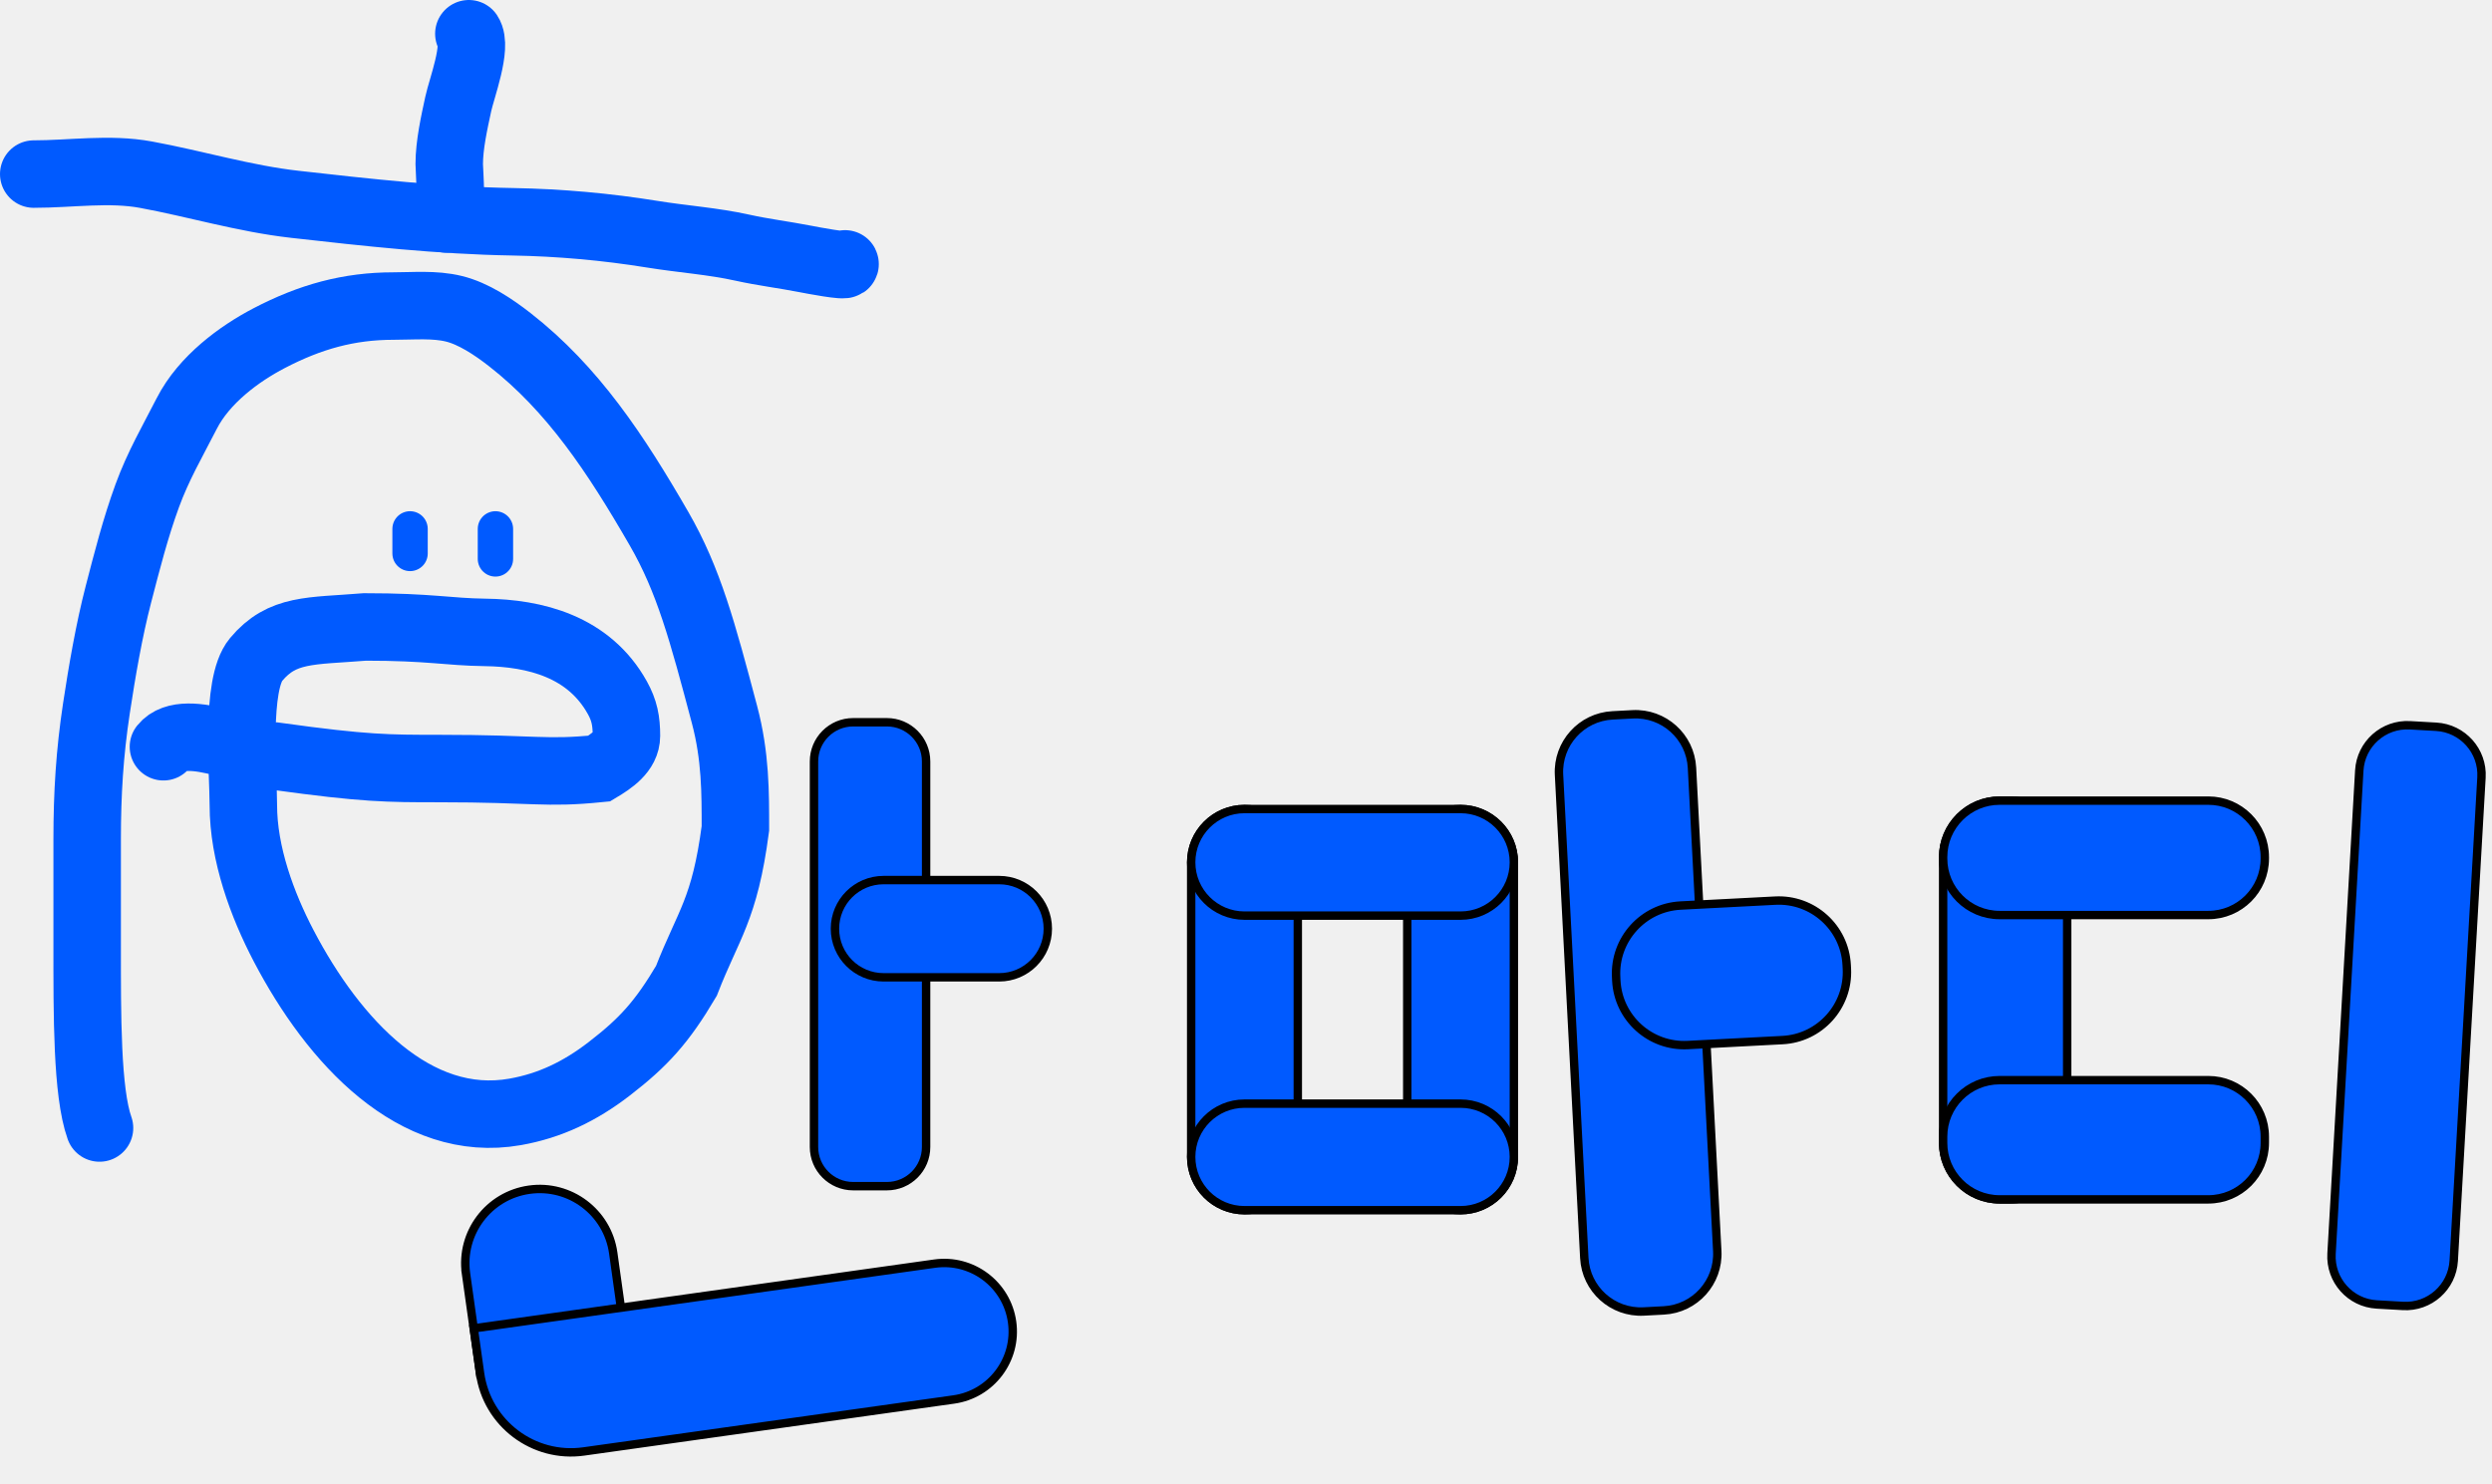
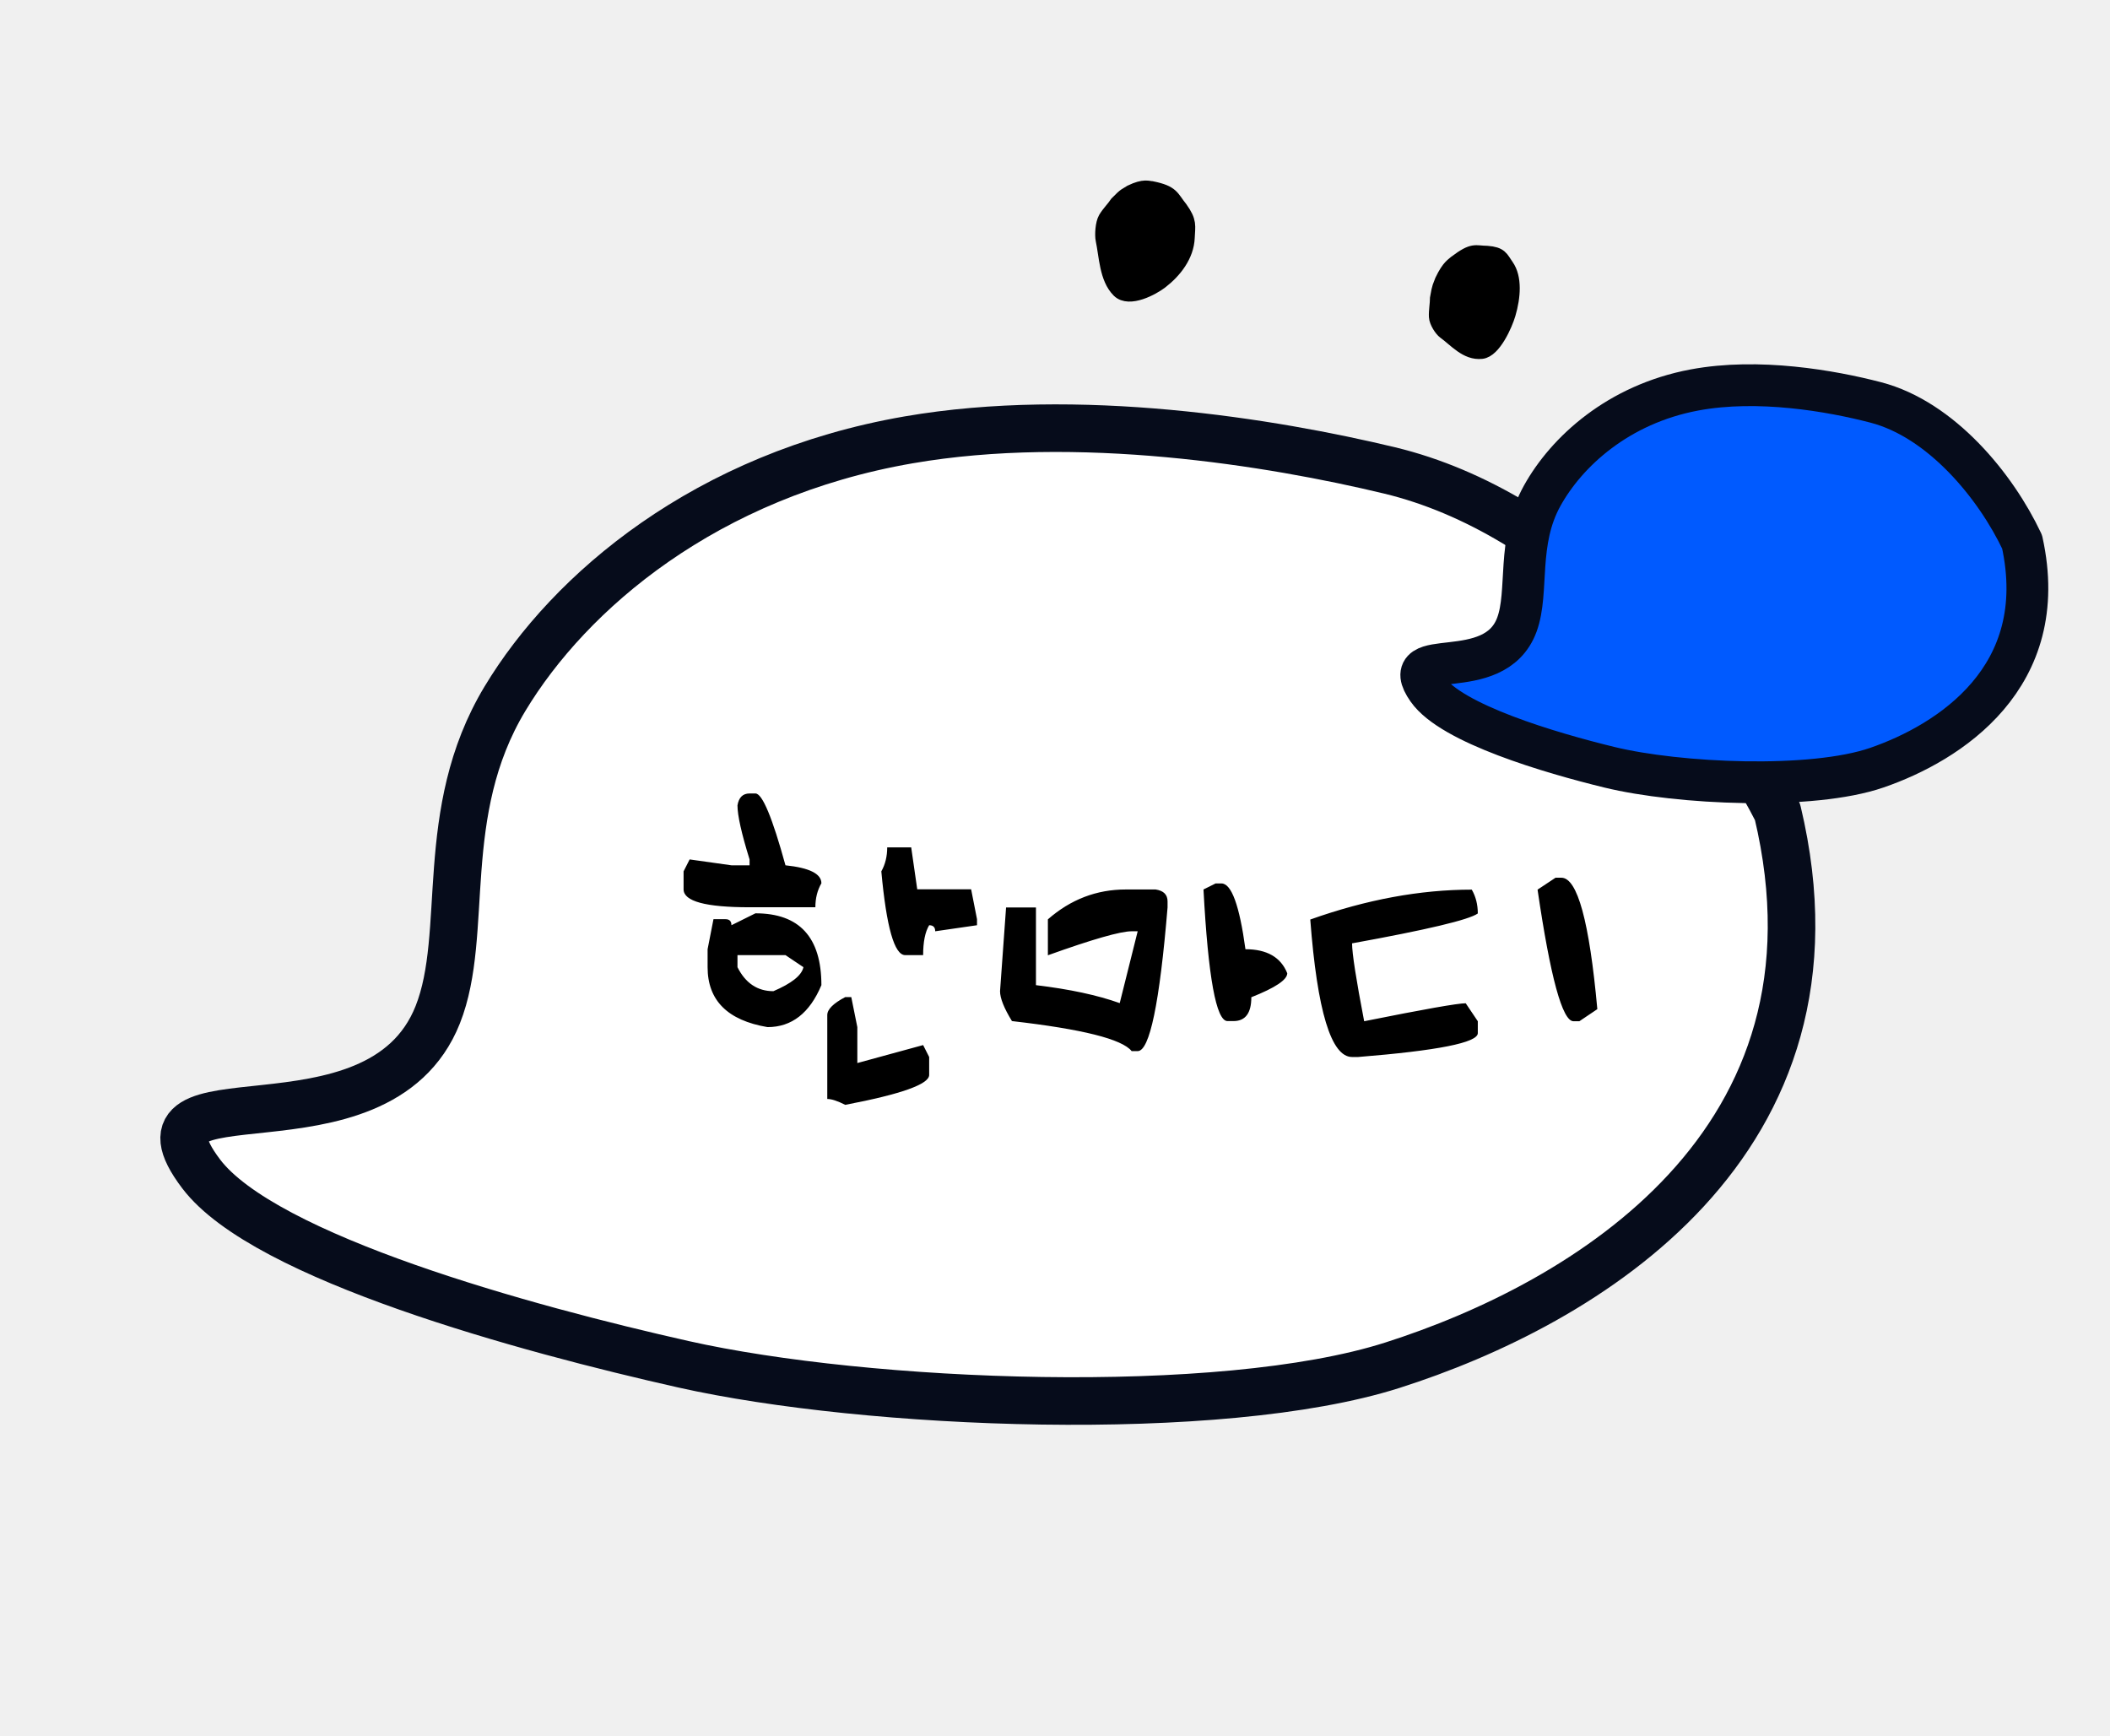
- <svg xmlns="http://www.w3.org/2000/svg" width="89" height="53" viewBox="0 0 89 53" fill="none">
-   <g id="Group 94 1" clip-path="url(#clip0_693_9692)">
-     <path id="Vector" d="M3.554 40.292C3.097 39.012 3.113 36.207 3.113 33.785C3.113 31.927 3.113 31.213 3.113 29.966C3.113 28.349 3.202 26.894 3.443 25.306C3.644 23.979 3.896 22.51 4.231 21.221C4.542 20.021 4.836 18.867 5.258 17.71C5.647 16.643 6.166 15.755 6.669 14.771C7.291 13.553 8.551 12.633 9.609 12.081C11.079 11.314 12.457 10.932 14.057 10.932C14.764 10.932 15.516 10.858 16.214 11.03C16.907 11.2 17.62 11.674 18.204 12.13C20.461 13.891 21.991 16.206 23.541 18.892C24.594 20.719 25.087 22.552 25.875 25.525C26.272 27.022 26.264 28.318 26.264 29.592C25.881 32.503 25.301 33.01 24.513 35.039C23.645 36.505 22.988 37.23 21.759 38.177C20.708 38.988 19.635 39.499 18.396 39.717C14.822 40.346 11.918 37.204 10.131 33.785C9.369 32.329 8.691 30.502 8.691 28.758C8.691 27.596 8.405 24.448 9.144 23.561C10.08 22.439 11.09 22.552 13.035 22.394C15.37 22.394 15.995 22.572 17.315 22.589C19.109 22.611 21.032 23.093 22.049 24.923C22.299 25.373 22.373 25.746 22.373 26.285C22.373 26.841 21.829 27.195 21.4 27.452C19.455 27.647 19.167 27.452 15.665 27.452C13.86 27.452 13.035 27.452 9.922 27.022C9.339 27.137 6.615 25.701 5.837 26.674" stroke="#005AFF" stroke-width="2.41" stroke-linecap="round" />
-     <path id="Vector_2" d="M14.645 18.892V19.769" stroke="#005AFF" stroke-width="1.263" stroke-linecap="round" />
-     <path id="Vector_3" d="M17.694 18.892C17.694 19.465 17.694 19.401 17.694 19.964" stroke="#005AFF" stroke-width="1.263" stroke-linecap="round" />
-     <path id="Vector_4" d="M30.47 25.799H31.675C32.448 25.799 33.075 26.426 33.075 27.199V40.971C33.075 41.743 32.448 42.37 31.675 42.37H30.47C29.697 42.37 29.071 41.743 29.071 40.971V27.199C29.071 26.426 29.697 25.799 30.47 25.799Z" fill="#005AFF" stroke="black" stroke-width="0.3" />
-     <path id="Vector_5" d="M37.422 33.173C37.422 34.132 36.645 34.91 35.685 34.91H31.558C30.598 34.91 29.82 34.132 29.82 33.173C29.82 32.213 30.598 31.436 31.558 31.436H35.685C36.645 31.436 37.422 32.213 37.422 33.173Z" fill="#005AFF" stroke="black" stroke-width="0.3" />
-     <path id="Vector_6" d="M16.643 45.494L16.791 45.473L16.643 45.494L17.123 48.913L17.144 49.062L17.293 49.041L22.254 48.344L22.402 48.323L22.381 48.175L21.901 44.755C21.697 43.303 20.354 42.291 18.902 42.496C17.45 42.7 16.439 44.042 16.643 45.494Z" fill="#005AFF" stroke="black" stroke-width="0.3" />
-     <path id="Vector_7" d="M86.074 25.907L86.074 25.907L87.007 25.96C87.007 25.96 87.007 25.96 87.007 25.96C87.954 26.015 88.679 26.827 88.624 27.774L88.624 27.774L87.634 45.031C87.579 45.979 86.767 46.703 85.819 46.648L84.884 46.595C83.938 46.541 83.215 45.73 83.269 44.783L84.26 27.524C84.26 27.524 84.26 27.524 84.26 27.524C84.314 26.576 85.126 25.852 86.074 25.907Z" fill="#005AFF" stroke="black" stroke-width="0.3" />
-     <path id="Vector_8" d="M58.307 25.515L57.59 25.553C56.476 25.611 55.621 26.561 55.679 27.674L56.582 44.935C56.64 46.049 57.59 46.904 58.704 46.846L59.42 46.808C60.534 46.75 61.389 45.8 61.331 44.687L60.428 27.426C60.37 26.312 59.42 25.457 58.307 25.515Z" fill="#005AFF" stroke="black" stroke-width="0.3" />
-     <path id="Vector_9" d="M65.96 34.599L65.953 34.469C65.883 33.129 64.74 32.099 63.4 32.17L60.018 32.346C58.678 32.417 57.649 33.56 57.719 34.9L57.725 35.03C57.796 36.37 58.939 37.399 60.279 37.329L63.661 37.152C65.001 37.082 66.03 35.939 65.96 34.599Z" fill="#005AFF" stroke="black" stroke-width="0.3" />
-     <path id="Vector_10" d="M52.163 28.898C51.111 28.898 50.259 29.751 50.259 30.802V41.325C50.259 42.377 51.111 43.229 52.163 43.229C53.214 43.229 54.067 42.377 54.067 41.325V30.802C54.067 29.751 53.214 28.898 52.163 28.898Z" fill="#005AFF" stroke="black" stroke-width="0.3" />
-     <path id="Vector_11" d="M44.446 28.898C43.395 28.898 42.542 29.751 42.542 30.802V41.325C42.542 42.377 43.395 43.229 44.446 43.229C45.498 43.229 46.35 42.377 46.35 41.325V30.802C46.35 29.751 45.498 28.898 44.446 28.898Z" fill="#005AFF" stroke="black" stroke-width="0.3" />
-     <path id="Vector_12" d="M54.067 30.802C54.067 29.751 53.215 28.898 52.163 28.898H44.446C43.395 28.898 42.542 29.751 42.542 30.802C42.542 31.854 43.395 32.706 44.446 32.706H52.163C53.215 32.706 54.067 31.854 54.067 30.802Z" fill="#005AFF" stroke="black" stroke-width="0.3" />
-     <path id="Vector_13" d="M52.163 43.229C53.215 43.229 54.067 42.377 54.067 41.325C54.067 40.274 53.215 39.422 52.163 39.422H44.446C43.395 39.422 42.542 40.274 42.542 41.325C42.542 42.377 43.395 43.229 44.446 43.229H52.163Z" fill="#005AFF" stroke="black" stroke-width="0.3" />
-     <path id="Vector_14" d="M71.415 28.598C70.301 28.598 69.397 29.502 69.397 30.617V40.824C69.397 41.938 70.301 42.842 71.415 42.842H71.81C72.925 42.842 73.828 41.938 73.828 40.824V30.617C73.828 29.502 72.925 28.598 71.81 28.598H71.415Z" fill="#005AFF" stroke="black" stroke-width="0.3" />
-     <path id="Vector_15" d="M80.886 30.617C80.886 29.502 79.983 28.598 78.868 28.598H71.415C70.301 28.598 69.397 29.502 69.397 30.617V30.667C69.397 31.782 70.301 32.685 71.415 32.685H78.868C79.983 32.685 80.886 31.782 80.886 30.667V30.617Z" fill="#005AFF" stroke="black" stroke-width="0.3" />
-     <path id="Vector_16" d="M78.868 42.842C79.983 42.842 80.886 41.938 80.886 40.824V40.602C80.886 39.487 79.983 38.583 78.868 38.583H71.415C70.301 38.583 69.397 39.487 69.397 40.602V40.824C69.397 41.938 70.301 42.842 71.415 42.842H78.868Z" fill="#005AFF" stroke="black" stroke-width="0.3" />
-     <path id="Vector_17" d="M1.205 6.218C2.535 6.218 3.903 5.998 5.215 6.24C6.99 6.567 8.73 7.096 10.529 7.298C13.12 7.59 15.699 7.878 18.316 7.922C19.986 7.951 21.658 8.101 23.306 8.368C24.366 8.54 25.467 8.614 26.515 8.847C27.254 9.011 28.008 9.102 28.754 9.248C29.012 9.298 30.232 9.531 30.18 9.426" stroke="#005AFF" stroke-width="2.41" stroke-linecap="round" />
-     <path id="Vector_18" d="M15.943 7.822C16.185 7.792 16.044 6.083 16.044 5.861C16.044 5.179 16.222 4.381 16.367 3.711C16.487 3.155 17.054 1.667 16.745 1.205" stroke="#005AFF" stroke-width="2.41" stroke-linecap="round" />
-     <path id="Vector_19" d="M20.848 51.846L20.848 51.846L34.06 49.99C35.401 49.802 36.334 48.562 36.146 47.222C35.958 45.882 34.719 44.949 33.379 45.137L17.068 47.429L16.919 47.45L16.94 47.598L17.145 49.056L17.145 49.056C17.397 50.849 19.055 52.098 20.848 51.846Z" fill="#005AFF" stroke="black" stroke-width="0.3" />
-   </g>
-   <defs>
-     <clipPath id="clip0_693_9692">
-       <rect width="89" height="52.16" fill="white" />
-     </clipPath>
-   </defs>
+ <svg xmlns="http://www.w3.org/2000/svg" width="107" height="88" viewBox="0 0 107 88" fill="none">
+   <path d="M46.077 22.307C54.658 20.824 64.471 22.416 70.461 23.856C79.276 25.976 86.613 34.266 90.139 41.176C94.156 58.025 80.292 66.15 70.606 69.237C61.868 72.022 43.942 71.275 34.655 69.187C26.7 67.399 13.417 63.778 10.2 59.531C5.858 53.798 19.154 59.133 22.199 51.46C23.839 47.327 22.123 41.223 25.606 35.437C28.889 29.985 35.811 24.082 46.077 22.307Z" fill="white" stroke="#060C1B" stroke-width="2.413" stroke-linecap="round" stroke-linejoin="round" />
+   <path d="M85.927 19.777C89.163 19.171 92.863 19.821 95.122 20.409C98.446 21.275 101.212 24.658 102.542 27.479C104.057 34.356 98.829 37.672 95.177 38.932C91.882 40.069 85.122 39.764 81.62 38.912C78.621 38.182 73.612 36.704 72.399 34.97C70.762 32.631 75.775 34.808 76.924 31.676C77.542 29.989 76.895 27.498 78.209 25.136C79.446 22.911 82.056 20.502 85.927 19.777Z" fill="#005AFF" stroke="#060C1B" stroke-width="2.12" stroke-linecap="round" stroke-linejoin="round" />
+   <path d="M75.137 17.846C74.359 17.934 73.795 17.229 73.253 16.841C73.085 16.721 72.829 16.325 72.816 16.063C72.801 15.756 72.869 15.424 72.87 15.12C72.982 14.465 73.006 14.544 73.12 14.22C73.469 13.49 73.689 13.424 73.817 13.297C74.72 12.619 74.79 12.815 75.414 12.821C76.109 12.876 76.128 13.08 76.412 13.484C76.832 14.081 76.763 15.048 76.504 15.93C76.344 16.473 75.769 17.774 75.137 17.846Z" fill="black" stroke="black" stroke-width="0.71" stroke-linecap="round" />
+   <path d="M56.753 14.72C56.131 14.102 56.123 12.984 55.948 12.162C55.894 11.908 55.934 11.333 56.075 11.093C56.241 10.813 56.482 10.584 56.657 10.32C57.116 9.848 57.088 9.939 57.358 9.758C58.035 9.432 58.235 9.571 58.401 9.574C59.455 9.789 59.392 10.022 59.848 10.585C60.326 11.252 60.223 11.447 60.199 12.053C60.163 12.949 59.556 13.73 58.858 14.268C58.429 14.599 57.259 15.221 56.753 14.72Z" fill="black" stroke="black" stroke-width="0.774" stroke-linecap="round" />
+   <path d="M38.011 40.24H38.309C38.657 40.24 39.164 41.455 39.832 43.883C41.047 44.01 41.654 44.314 41.654 44.794C41.45 45.148 41.348 45.553 41.348 46.011H38.011C35.781 46.011 34.665 45.708 34.665 45.101V44.19L34.972 43.585L37.092 43.883H38.011V43.585C37.602 42.266 37.398 41.352 37.398 40.844C37.464 40.442 37.668 40.24 38.011 40.24ZM44.991 42.973H46.208L46.514 45.101H49.247L49.545 46.616V46.922L47.425 47.229C47.425 47.024 47.323 46.922 47.119 46.922C46.915 47.259 46.813 47.764 46.813 48.438H45.902C45.355 48.438 44.952 47.022 44.693 44.19C44.892 43.837 44.991 43.431 44.991 42.973ZM38.309 46.318C40.539 46.318 41.654 47.532 41.654 49.961C41.058 51.38 40.147 52.089 38.922 52.089C36.896 51.747 35.883 50.734 35.883 49.05V48.139L36.181 46.616H36.793C36.992 46.616 37.092 46.718 37.092 46.922L38.309 46.318ZM37.398 48.438V49.05C37.806 49.862 38.414 50.267 39.22 50.267C40.147 49.87 40.655 49.464 40.743 49.05L39.832 48.438H37.398ZM42.863 50.566H43.169L43.476 52.089V53.911L46.813 53L47.119 53.605V54.515C47.119 54.985 45.7 55.49 42.863 56.031C42.471 55.832 42.167 55.733 41.952 55.733V51.477C41.952 51.189 42.256 50.886 42.863 50.566ZM61.643 44.803H61.941C62.449 44.803 62.854 45.915 63.158 48.139C64.245 48.139 64.952 48.545 65.278 49.357C65.278 49.688 64.671 50.094 63.456 50.574C63.456 51.38 63.155 51.783 62.553 51.783H62.247C61.673 51.783 61.267 49.558 61.03 45.109L61.643 44.803ZM57.089 45.109H58.604C59.007 45.17 59.208 45.371 59.208 45.713V46.02C58.805 50.877 58.3 53.306 57.693 53.306H57.387C56.906 52.699 54.883 52.191 51.317 51.783C50.914 51.126 50.713 50.621 50.713 50.267L51.019 46.02H52.534V49.961C54.24 50.165 55.656 50.469 56.782 50.872L57.693 47.229H57.387C56.818 47.229 55.402 47.634 53.139 48.446V46.624C54.292 45.614 55.609 45.109 57.089 45.109ZM78.882 44.513H79.18C79.992 44.513 80.599 46.735 81.002 51.178L80.091 51.791H79.793C79.23 51.791 78.623 49.566 77.971 45.117L78.882 44.513ZM74.635 45.117C74.839 45.471 74.941 45.873 74.941 46.326C74.494 46.646 72.368 47.151 68.565 47.841C68.565 48.349 68.769 49.666 69.178 51.791C72.203 51.184 73.92 50.88 74.328 50.88L74.941 51.791V52.396C74.941 52.876 72.918 53.279 68.871 53.605H68.565C67.505 53.605 66.799 51.281 66.445 46.633C69.288 45.622 72.018 45.117 74.635 45.117Z" fill="black" />
</svg>
